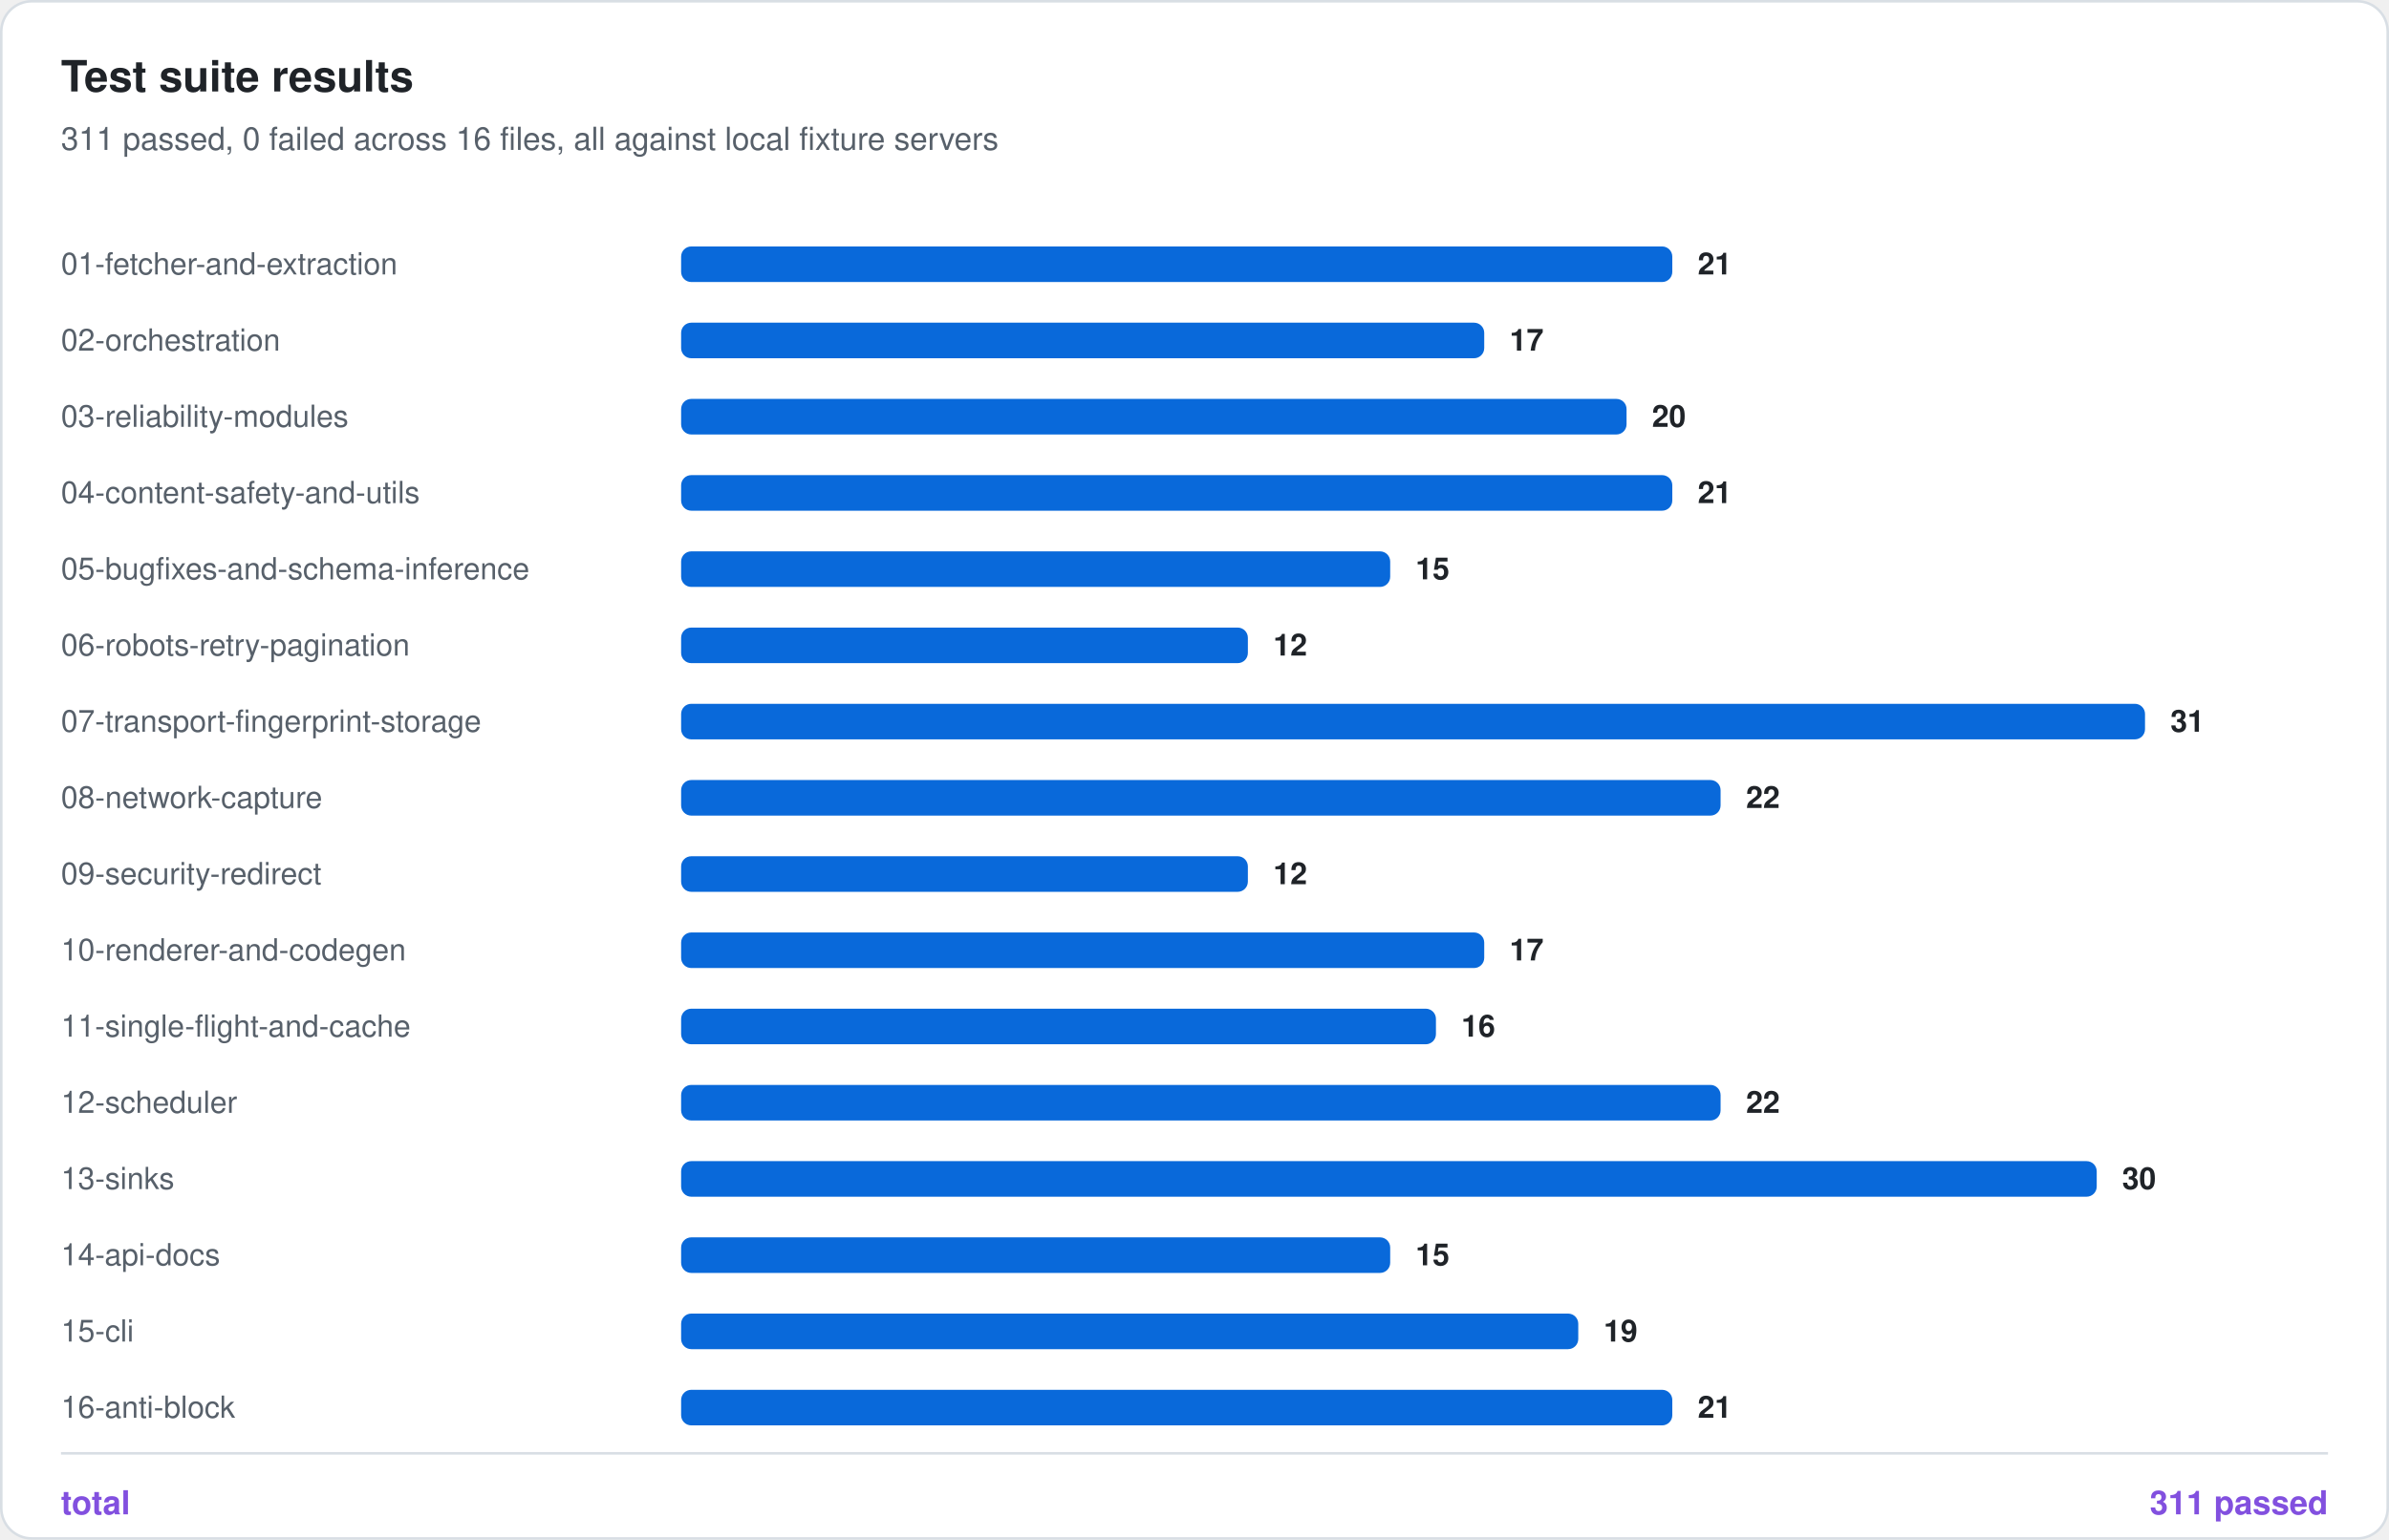
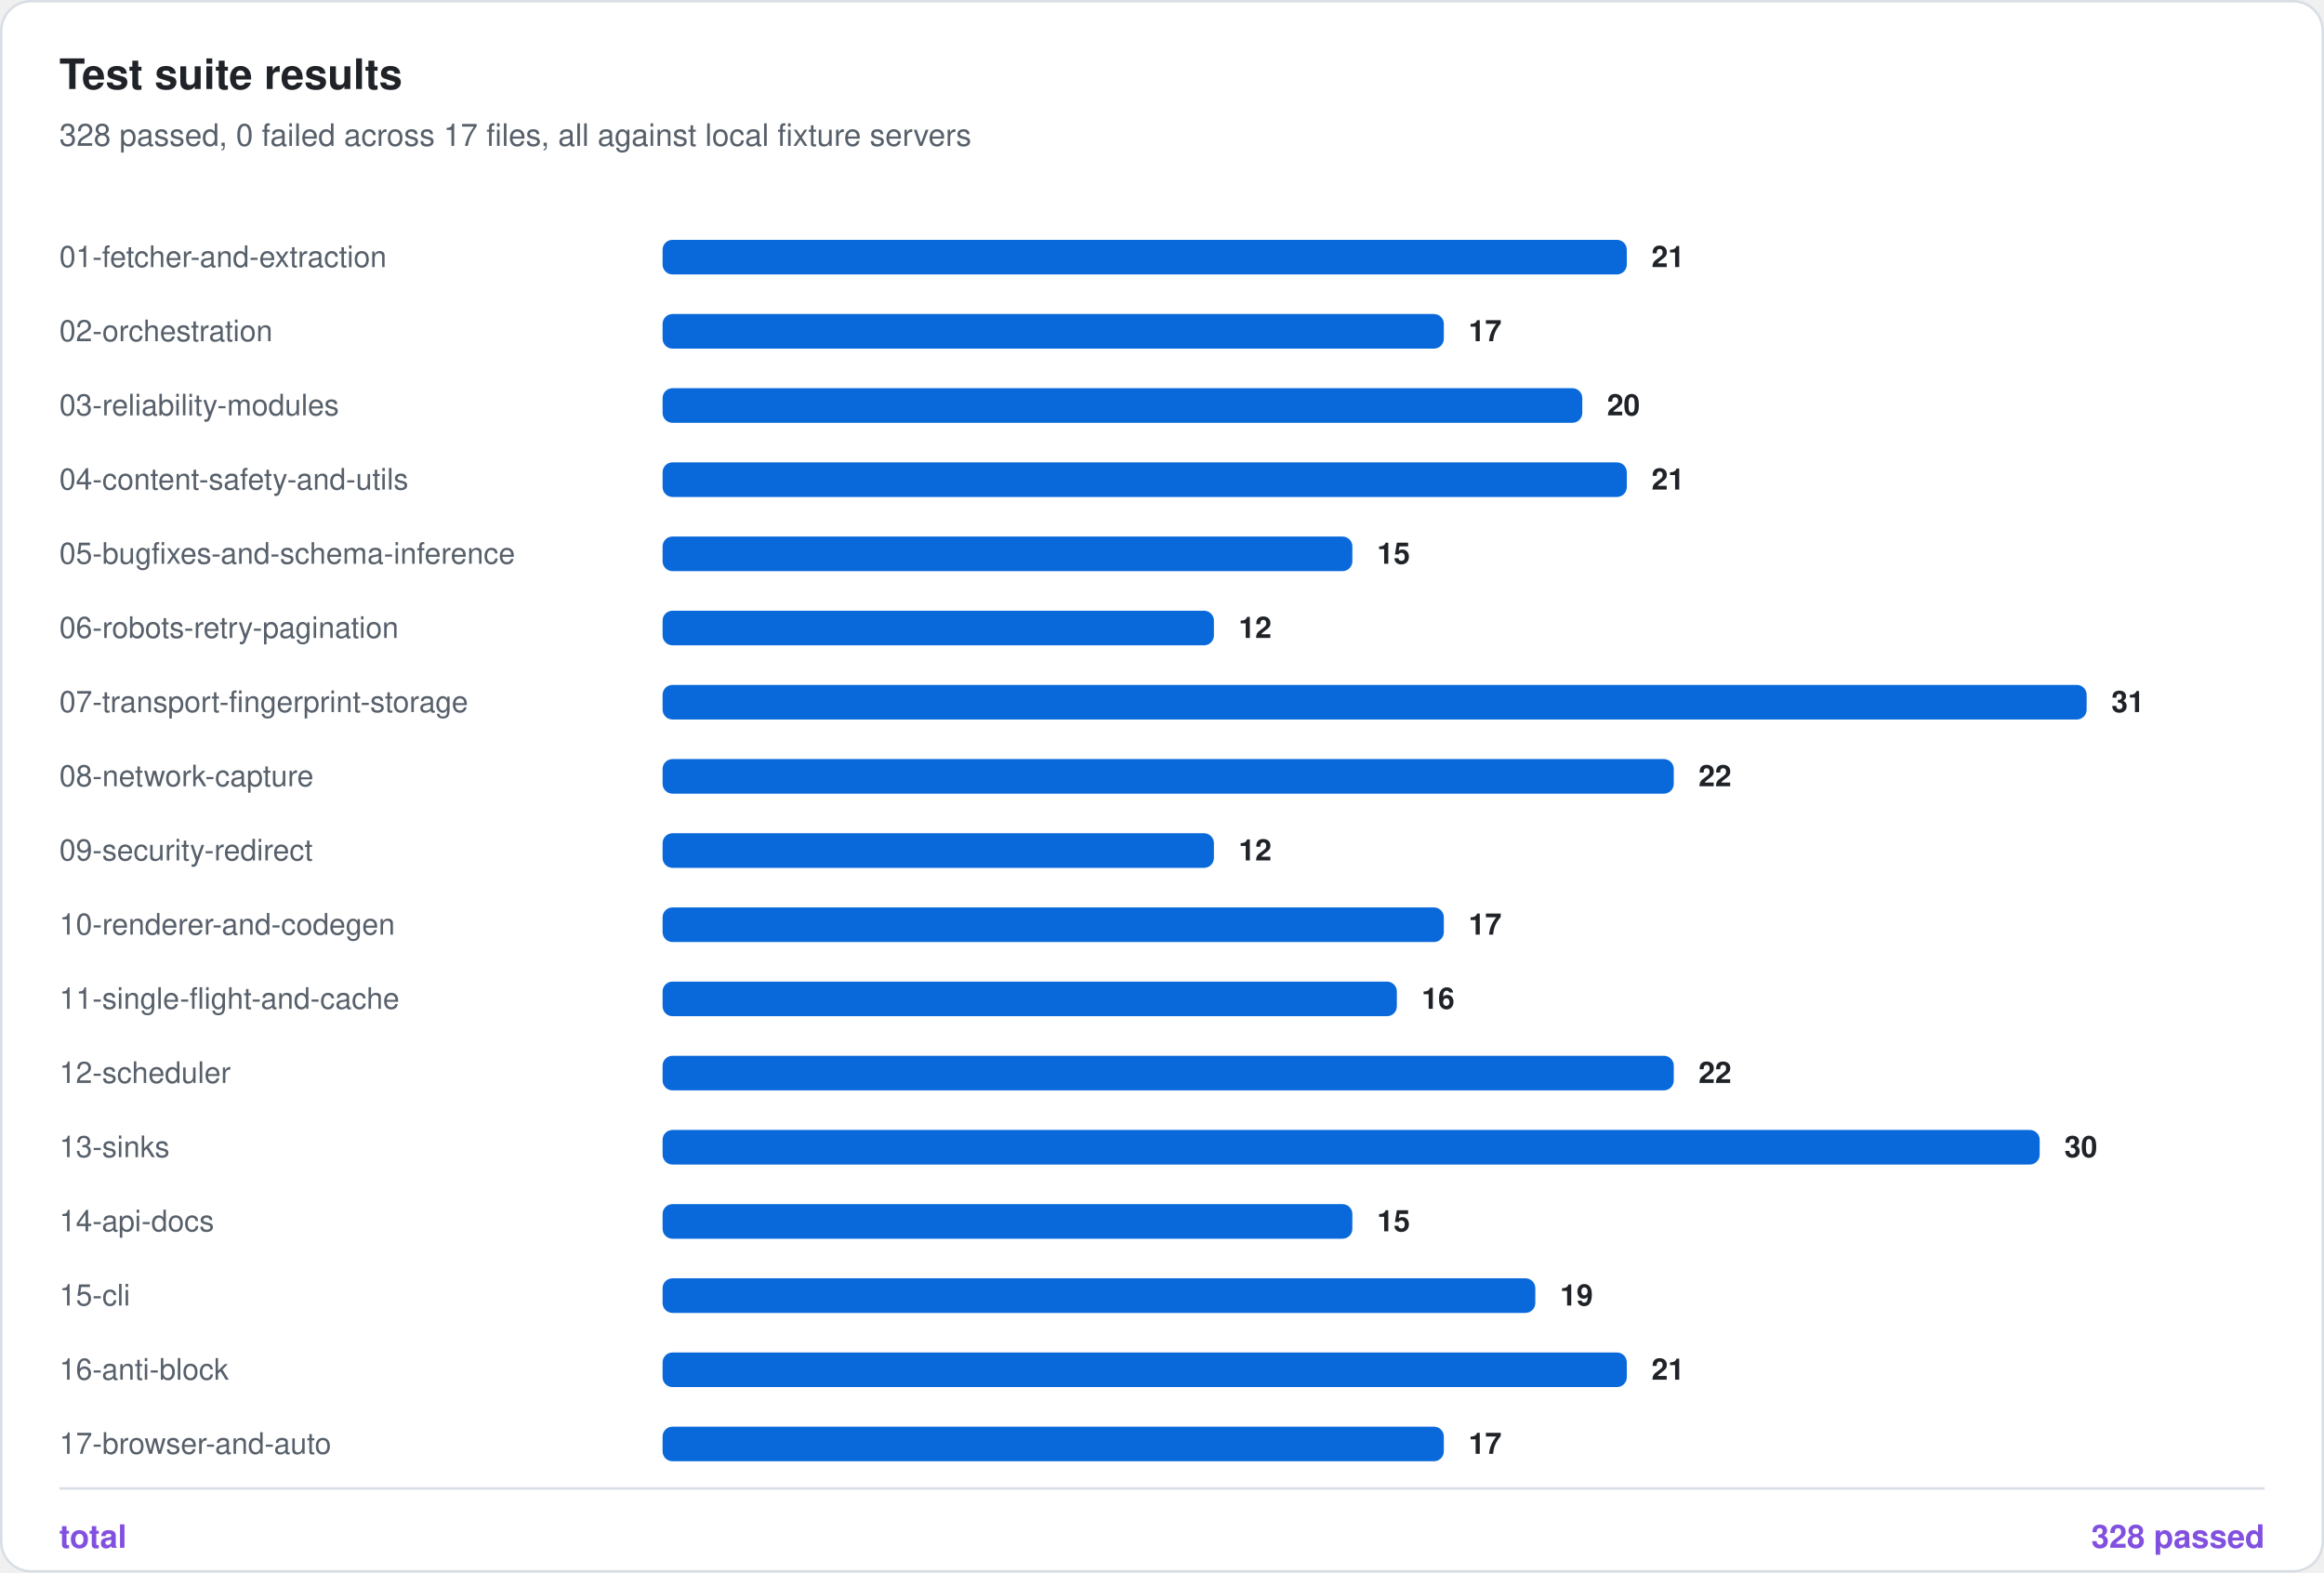
- <svg xmlns="http://www.w3.org/2000/svg" width="940" height="606" viewBox="0 0 940 606" role="img" aria-label="Test suite results per file">
-   <rect x="0.5" y="0.5" width="939" height="605" rx="12" fill="#ffffff" stroke="#d8dee4" />
+ <svg xmlns="http://www.w3.org/2000/svg" width="940" height="636" viewBox="0 0 940 636" role="img" aria-label="Test suite results per file">
+   <rect x="0.5" y="0.5" width="939" height="635" rx="12" fill="#ffffff" stroke="#d8dee4" />
  <text x="24" y="36" font-family="ui-sans-serif, -apple-system, Segoe UI, Helvetica, Arial, sans-serif" font-size="17" font-weight="600" fill="#1f2328">Test suite results</text>
-   <text x="24" y="59" font-family="ui-sans-serif, -apple-system, Segoe UI, Helvetica, Arial, sans-serif" font-size="12.5" fill="#57606a">311 passed, 0 failed across 16 files, all against local fixture servers</text>
+   <text x="24" y="59" font-family="ui-sans-serif, -apple-system, Segoe UI, Helvetica, Arial, sans-serif" font-size="12.5" fill="#57606a">328 passed, 0 failed across 17 files, all against local fixture servers</text>
  <text x="24" y="108" font-family="ui-sans-serif, -apple-system, Segoe UI, Helvetica, Arial, sans-serif" font-size="12" fill="#57606a">01-fetcher-and-extraction</text>
  <rect x="268" y="97" width="390" height="14" rx="4" fill="#0969da" />
  <text x="668" y="108" font-family="ui-sans-serif, -apple-system, Segoe UI, Helvetica, Arial, sans-serif" font-size="12" font-weight="600" fill="#1f2328">21</text>
  <text x="24" y="138" font-family="ui-sans-serif, -apple-system, Segoe UI, Helvetica, Arial, sans-serif" font-size="12" fill="#57606a">02-orchestration</text>
  <rect x="268" y="127" width="316" height="14" rx="4" fill="#0969da" />
  <text x="594" y="138" font-family="ui-sans-serif, -apple-system, Segoe UI, Helvetica, Arial, sans-serif" font-size="12" font-weight="600" fill="#1f2328">17</text>
  <text x="24" y="168" font-family="ui-sans-serif, -apple-system, Segoe UI, Helvetica, Arial, sans-serif" font-size="12" fill="#57606a">03-reliability-modules</text>
  <rect x="268" y="157" width="372" height="14" rx="4" fill="#0969da" />
  <text x="650" y="168" font-family="ui-sans-serif, -apple-system, Segoe UI, Helvetica, Arial, sans-serif" font-size="12" font-weight="600" fill="#1f2328">20</text>
  <text x="24" y="198" font-family="ui-sans-serif, -apple-system, Segoe UI, Helvetica, Arial, sans-serif" font-size="12" fill="#57606a">04-content-safety-and-utils</text>
  <rect x="268" y="187" width="390" height="14" rx="4" fill="#0969da" />
  <text x="668" y="198" font-family="ui-sans-serif, -apple-system, Segoe UI, Helvetica, Arial, sans-serif" font-size="12" font-weight="600" fill="#1f2328">21</text>
  <text x="24" y="228" font-family="ui-sans-serif, -apple-system, Segoe UI, Helvetica, Arial, sans-serif" font-size="12" fill="#57606a">05-bugfixes-and-schema-inference</text>
  <rect x="268" y="217" width="279" height="14" rx="4" fill="#0969da" />
  <text x="557" y="228" font-family="ui-sans-serif, -apple-system, Segoe UI, Helvetica, Arial, sans-serif" font-size="12" font-weight="600" fill="#1f2328">15</text>
  <text x="24" y="258" font-family="ui-sans-serif, -apple-system, Segoe UI, Helvetica, Arial, sans-serif" font-size="12" fill="#57606a">06-robots-retry-pagination</text>
  <rect x="268" y="247" width="223" height="14" rx="4" fill="#0969da" />
  <text x="501" y="258" font-family="ui-sans-serif, -apple-system, Segoe UI, Helvetica, Arial, sans-serif" font-size="12" font-weight="600" fill="#1f2328">12</text>
  <text x="24" y="288" font-family="ui-sans-serif, -apple-system, Segoe UI, Helvetica, Arial, sans-serif" font-size="12" fill="#57606a">07-transport-fingerprint-storage</text>
  <rect x="268" y="277" width="576" height="14" rx="4" fill="#0969da" />
  <text x="854" y="288" font-family="ui-sans-serif, -apple-system, Segoe UI, Helvetica, Arial, sans-serif" font-size="12" font-weight="600" fill="#1f2328">31</text>
  <text x="24" y="318" font-family="ui-sans-serif, -apple-system, Segoe UI, Helvetica, Arial, sans-serif" font-size="12" fill="#57606a">08-network-capture</text>
  <rect x="268" y="307" width="409" height="14" rx="4" fill="#0969da" />
  <text x="687" y="318" font-family="ui-sans-serif, -apple-system, Segoe UI, Helvetica, Arial, sans-serif" font-size="12" font-weight="600" fill="#1f2328">22</text>
  <text x="24" y="348" font-family="ui-sans-serif, -apple-system, Segoe UI, Helvetica, Arial, sans-serif" font-size="12" fill="#57606a">09-security-redirect</text>
  <rect x="268" y="337" width="223" height="14" rx="4" fill="#0969da" />
  <text x="501" y="348" font-family="ui-sans-serif, -apple-system, Segoe UI, Helvetica, Arial, sans-serif" font-size="12" font-weight="600" fill="#1f2328">12</text>
  <text x="24" y="378" font-family="ui-sans-serif, -apple-system, Segoe UI, Helvetica, Arial, sans-serif" font-size="12" fill="#57606a">10-renderer-and-codegen</text>
  <rect x="268" y="367" width="316" height="14" rx="4" fill="#0969da" />
  <text x="594" y="378" font-family="ui-sans-serif, -apple-system, Segoe UI, Helvetica, Arial, sans-serif" font-size="12" font-weight="600" fill="#1f2328">17</text>
  <text x="24" y="408" font-family="ui-sans-serif, -apple-system, Segoe UI, Helvetica, Arial, sans-serif" font-size="12" fill="#57606a">11-single-flight-and-cache</text>
  <rect x="268" y="397" width="297" height="14" rx="4" fill="#0969da" />
  <text x="575" y="408" font-family="ui-sans-serif, -apple-system, Segoe UI, Helvetica, Arial, sans-serif" font-size="12" font-weight="600" fill="#1f2328">16</text>
  <text x="24" y="438" font-family="ui-sans-serif, -apple-system, Segoe UI, Helvetica, Arial, sans-serif" font-size="12" fill="#57606a">12-scheduler</text>
  <rect x="268" y="427" width="409" height="14" rx="4" fill="#0969da" />
  <text x="687" y="438" font-family="ui-sans-serif, -apple-system, Segoe UI, Helvetica, Arial, sans-serif" font-size="12" font-weight="600" fill="#1f2328">22</text>
  <text x="24" y="468" font-family="ui-sans-serif, -apple-system, Segoe UI, Helvetica, Arial, sans-serif" font-size="12" fill="#57606a">13-sinks</text>
  <rect x="268" y="457" width="557" height="14" rx="4" fill="#0969da" />
  <text x="835" y="468" font-family="ui-sans-serif, -apple-system, Segoe UI, Helvetica, Arial, sans-serif" font-size="12" font-weight="600" fill="#1f2328">30</text>
  <text x="24" y="498" font-family="ui-sans-serif, -apple-system, Segoe UI, Helvetica, Arial, sans-serif" font-size="12" fill="#57606a">14-api-docs</text>
  <rect x="268" y="487" width="279" height="14" rx="4" fill="#0969da" />
  <text x="557" y="498" font-family="ui-sans-serif, -apple-system, Segoe UI, Helvetica, Arial, sans-serif" font-size="12" font-weight="600" fill="#1f2328">15</text>
  <text x="24" y="528" font-family="ui-sans-serif, -apple-system, Segoe UI, Helvetica, Arial, sans-serif" font-size="12" fill="#57606a">15-cli</text>
  <rect x="268" y="517" width="353" height="14" rx="4" fill="#0969da" />
  <text x="631" y="528" font-family="ui-sans-serif, -apple-system, Segoe UI, Helvetica, Arial, sans-serif" font-size="12" font-weight="600" fill="#1f2328">19</text>
  <text x="24" y="558" font-family="ui-sans-serif, -apple-system, Segoe UI, Helvetica, Arial, sans-serif" font-size="12" fill="#57606a">16-anti-block</text>
  <rect x="268" y="547" width="390" height="14" rx="4" fill="#0969da" />
  <text x="668" y="558" font-family="ui-sans-serif, -apple-system, Segoe UI, Helvetica, Arial, sans-serif" font-size="12" font-weight="600" fill="#1f2328">21</text>
-   <line x1="24" y1="572" x2="916" y2="572" stroke="#d8dee4" stroke-width="1" />
-   <text x="24" y="596" font-family="ui-sans-serif, -apple-system, Segoe UI, Helvetica, Arial, sans-serif" font-size="13" font-weight="600" fill="#8250df">total</text>
-   <text x="916" y="596" text-anchor="end" font-family="ui-sans-serif, -apple-system, Segoe UI, Helvetica, Arial, sans-serif" font-size="13" font-weight="600" fill="#8250df">311 passed</text>
+   <text x="24" y="588" font-family="ui-sans-serif, -apple-system, Segoe UI, Helvetica, Arial, sans-serif" font-size="12" fill="#57606a">17-browser-and-auto</text>
+   <rect x="268" y="577" width="316" height="14" rx="4" fill="#0969da" />
+   <text x="594" y="588" font-family="ui-sans-serif, -apple-system, Segoe UI, Helvetica, Arial, sans-serif" font-size="12" font-weight="600" fill="#1f2328">17</text>
+   <line x1="24" y1="602" x2="916" y2="602" stroke="#d8dee4" stroke-width="1" />
+   <text x="24" y="626" font-family="ui-sans-serif, -apple-system, Segoe UI, Helvetica, Arial, sans-serif" font-size="13" font-weight="600" fill="#8250df">total</text>
+   <text x="916" y="626" text-anchor="end" font-family="ui-sans-serif, -apple-system, Segoe UI, Helvetica, Arial, sans-serif" font-size="13" font-weight="600" fill="#8250df">328 passed</text>
</svg>
